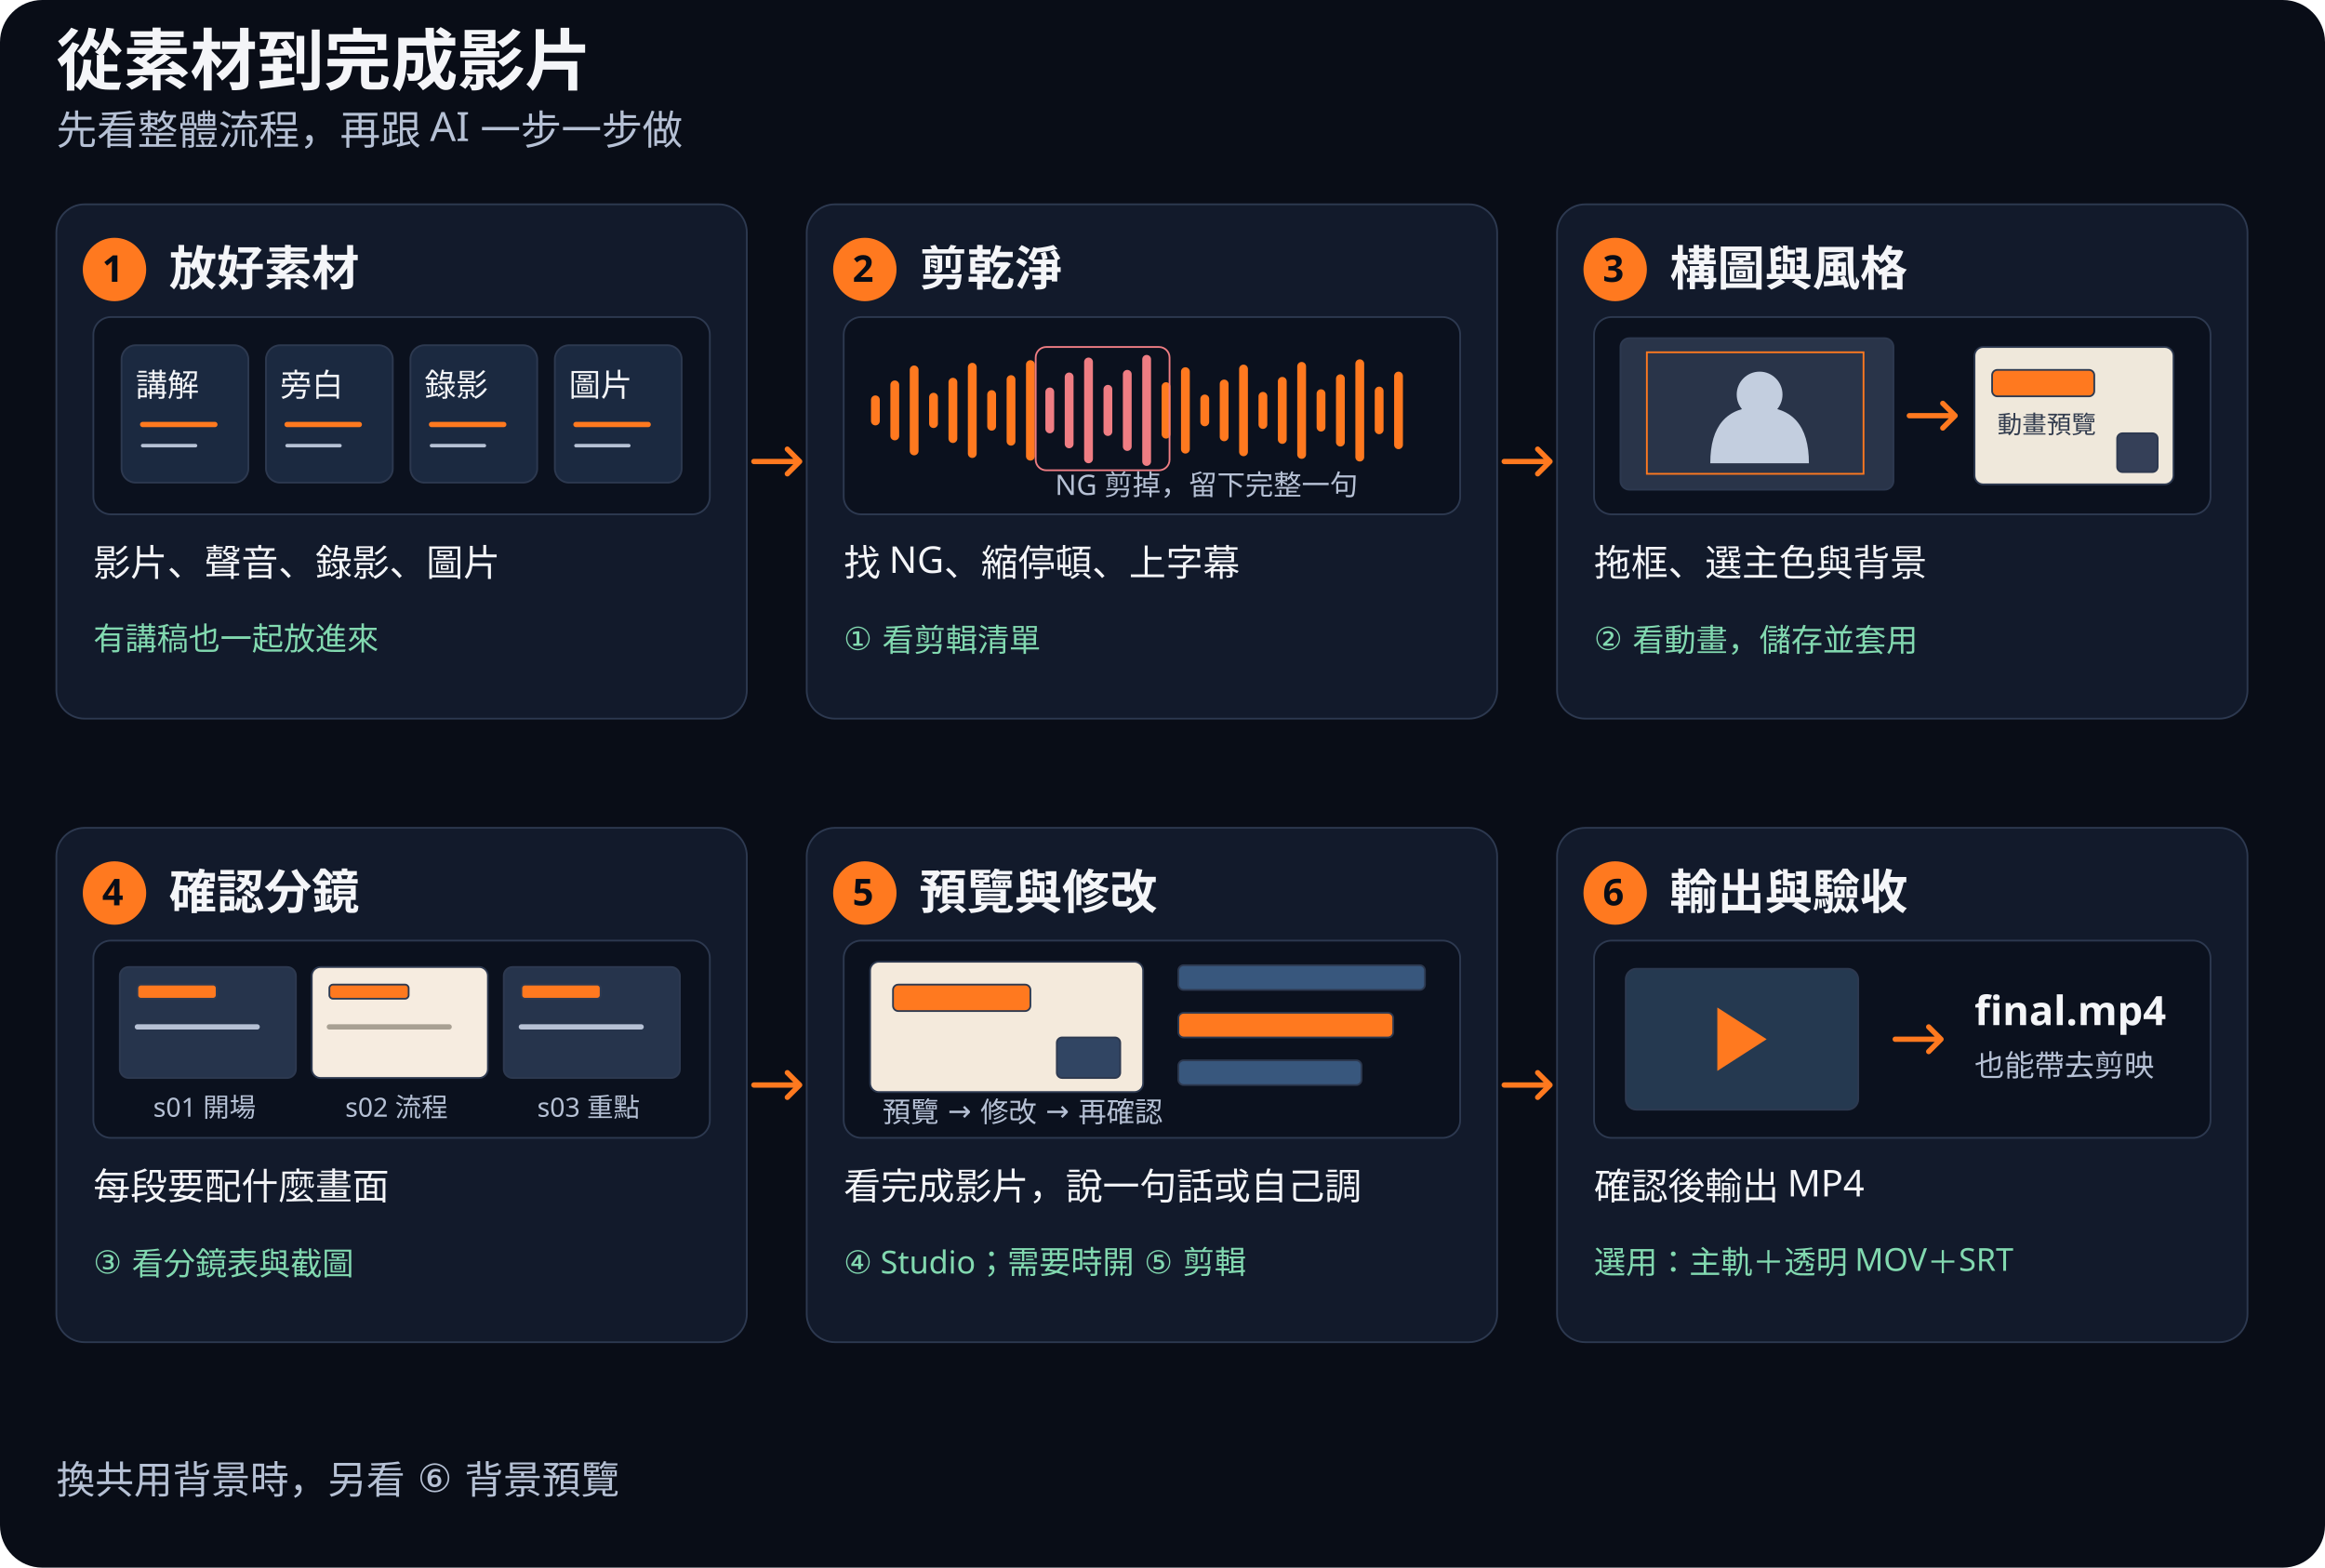
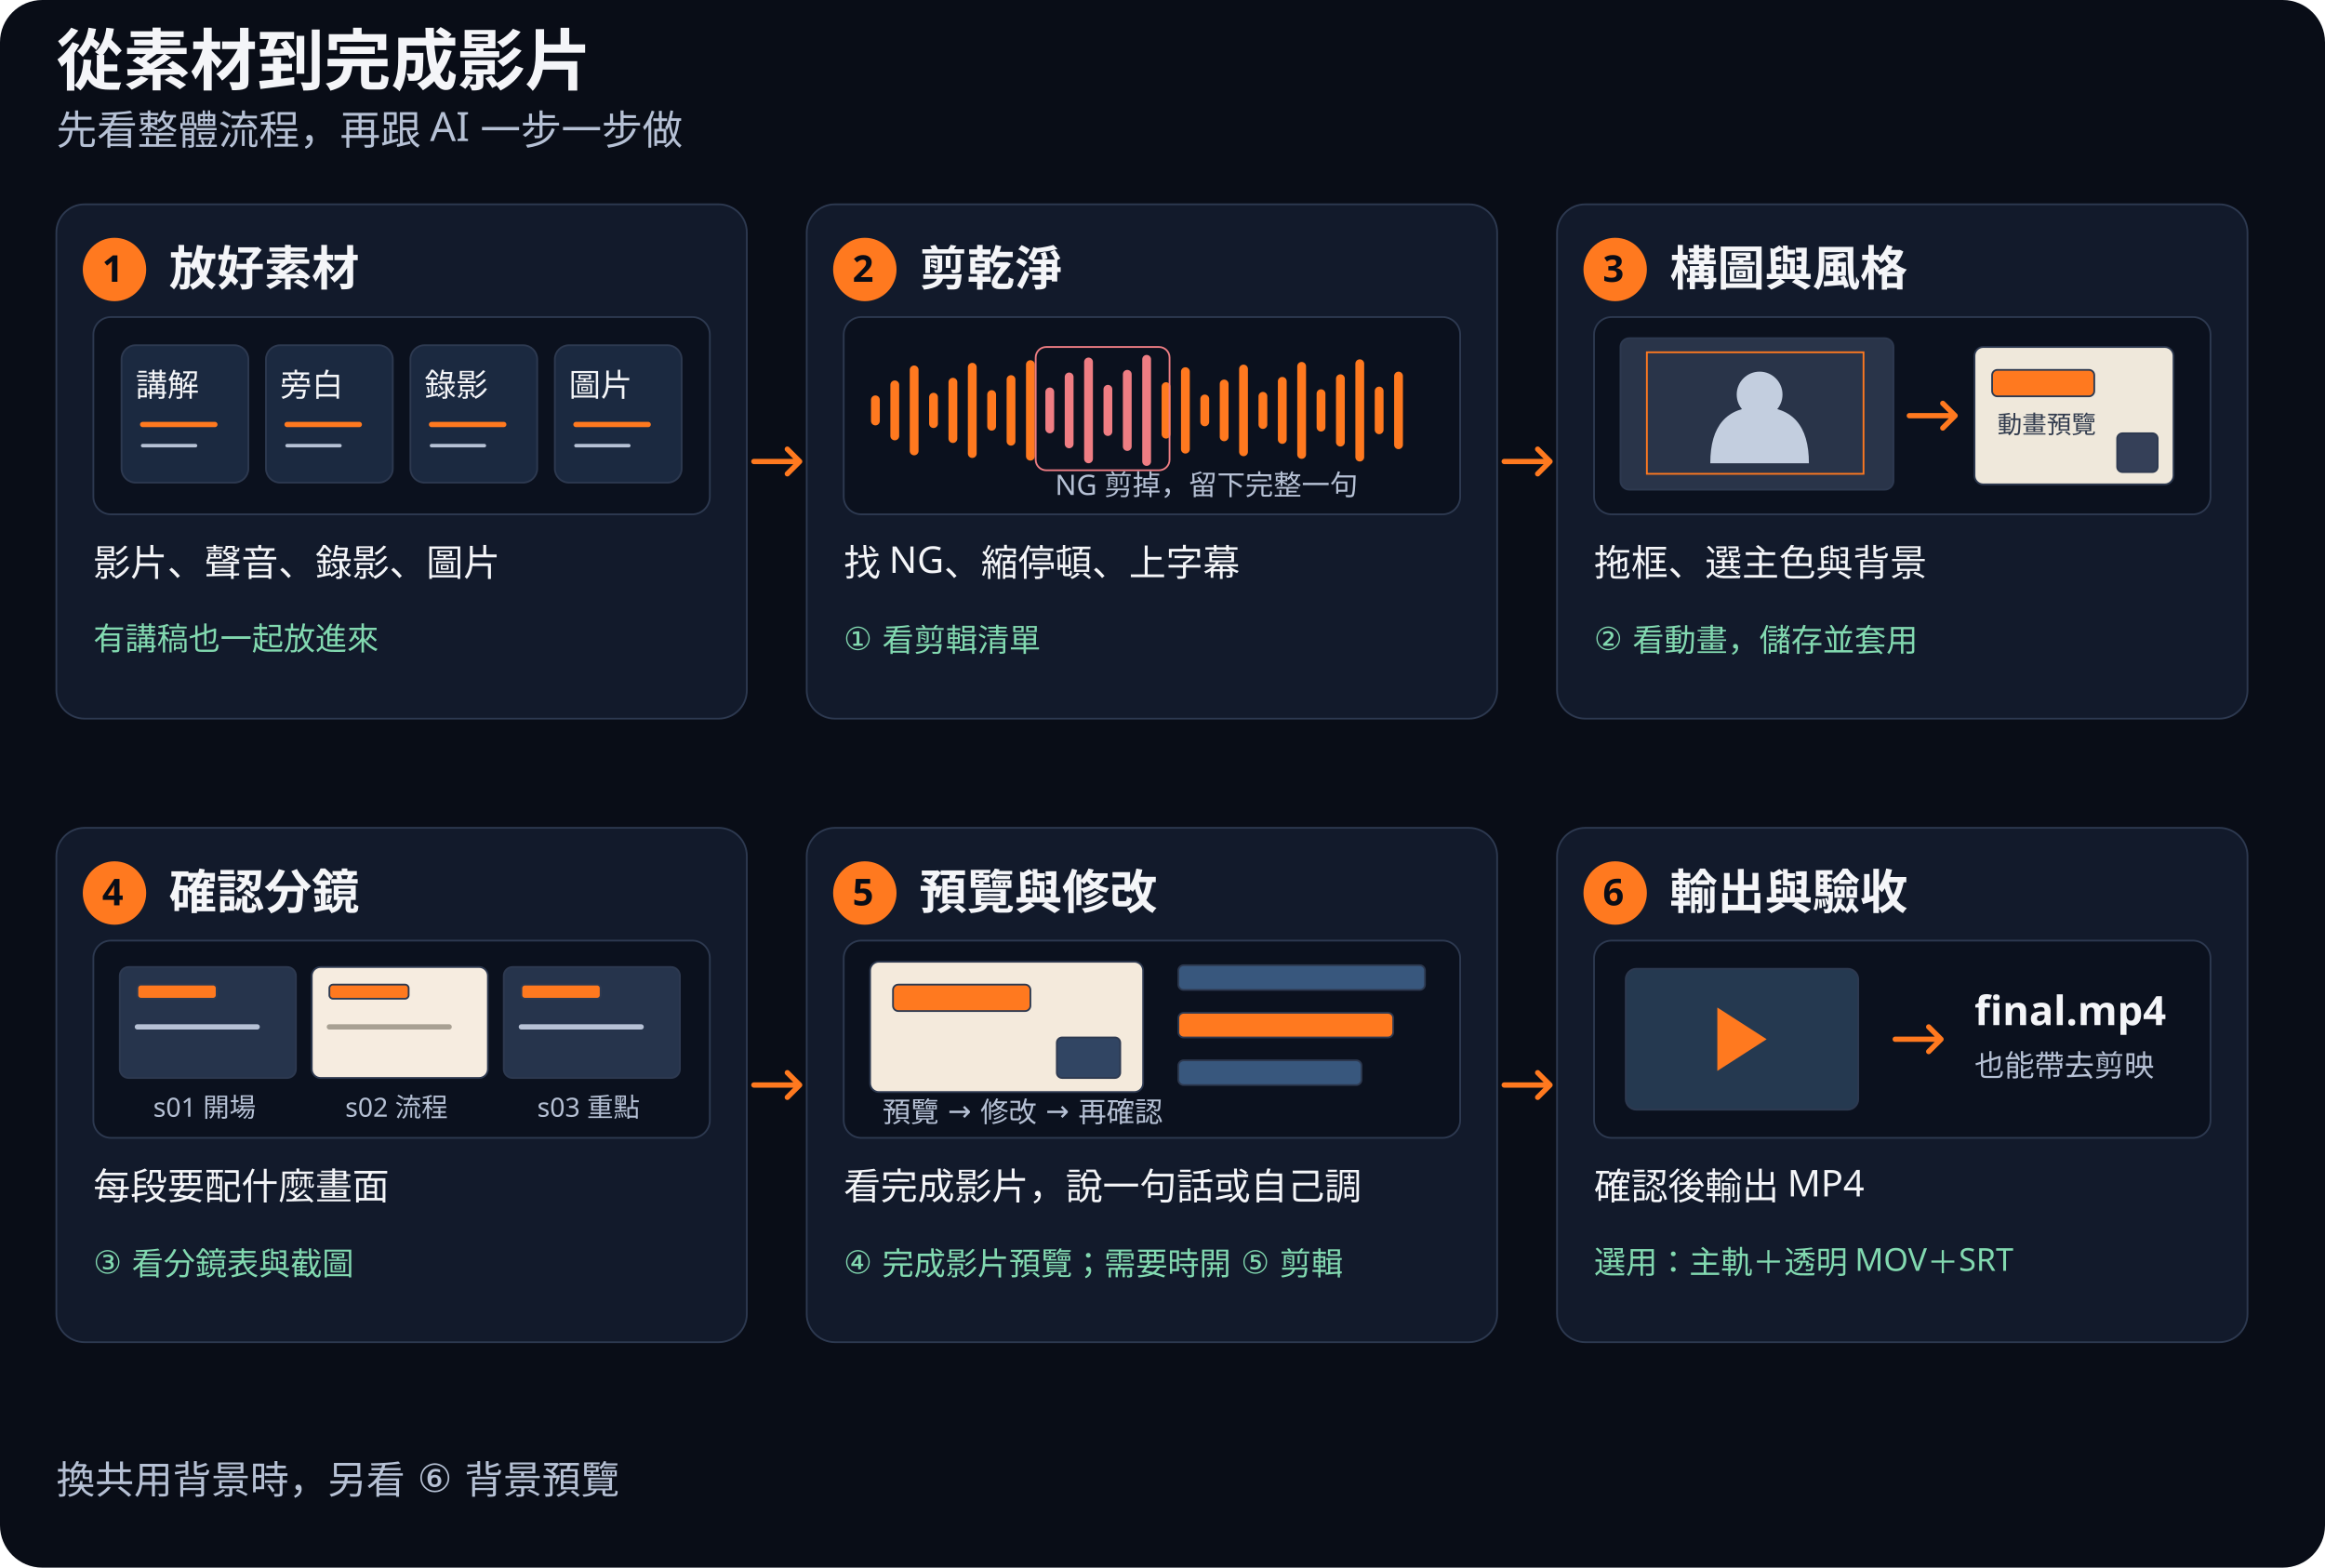
<svg xmlns="http://www.w3.org/2000/svg" width="1320" height="890" viewBox="0 0 1320 890" role="img" aria-labelledby="title">
  <rect width="100%" height="100%" rx="24" fill="#090D17" />
  <g font-family="Noto Sans TC, PingFang TC, Microsoft JhengHei, sans-serif">
    <text x="32" y="48" font-size="38" fill="#F4F5F8" font-weight="800">從素材到完成影片</text>
    <text x="32" y="82" font-size="23" fill="#B6C1D5" font-weight="500">先看整體流程，再跟 AI 一步一步做</text>
    <rect x="32" y="116" width="392" height="292" rx="16" fill="#121A2B" stroke="#2D3950" />
    <circle cx="65" cy="153" r="18" fill="#FF791F" />
    <text x="58" y="160" font-size="21" fill="#090D17" font-weight="800">1</text>
    <text x="96" y="162" font-size="27" fill="#F4F5F8" font-weight="800">放好素材</text>
    <rect x="53" y="180" width="350" height="112" rx="10" fill="#0B111E" stroke="#2D3950" />
    <rect x="69" y="196" width="72" height="78" rx="8" fill="#1B2940" stroke="#2D3950" />
    <text x="77" y="225" font-size="18" fill="#F4F5F8" font-weight="500">講解</text>
    <path d="M81 241L122 241" fill="none" stroke="#FF791F" stroke-width="3" stroke-linecap="round" />
    <path d="M81 253L111 253" fill="none" stroke="#B6C1D5" stroke-width="2" stroke-linecap="round" />
    <rect x="151" y="196" width="72" height="78" rx="8" fill="#1B2940" stroke="#2D3950" />
    <text x="159" y="225" font-size="18" fill="#F4F5F8" font-weight="500">旁白</text>
    <path d="M163 241L204 241" fill="none" stroke="#FF791F" stroke-width="3" stroke-linecap="round" />
    <path d="M163 253L193 253" fill="none" stroke="#B6C1D5" stroke-width="2" stroke-linecap="round" />
    <rect x="233" y="196" width="72" height="78" rx="8" fill="#1B2940" stroke="#2D3950" />
    <text x="241" y="225" font-size="18" fill="#F4F5F8" font-weight="500">錄影</text>
    <path d="M245 241L286 241" fill="none" stroke="#FF791F" stroke-width="3" stroke-linecap="round" />
    <path d="M245 253L275 253" fill="none" stroke="#B6C1D5" stroke-width="2" stroke-linecap="round" />
    <rect x="315" y="196" width="72" height="78" rx="8" fill="#1B2940" stroke="#2D3950" />
    <text x="323" y="225" font-size="18" fill="#F4F5F8" font-weight="500">圖片</text>
    <path d="M327 241L368 241" fill="none" stroke="#FF791F" stroke-width="3" stroke-linecap="round" />
    <path d="M327 253L357 253" fill="none" stroke="#B6C1D5" stroke-width="2" stroke-linecap="round" />
    <text x="53" y="327" font-size="21" fill="#F4F5F8" font-weight="500">影片、聲音、錄影、圖片</text>
    <text x="53" y="369" font-size="18" fill="#82D9B0" font-weight="500">有講稿也一起放進來</text>
    <path d="M428 262h26m-7-7 7 7-7 7" fill="none" stroke="#FF791F" stroke-width="3" stroke-linecap="round" stroke-linejoin="round" />
    <rect x="458" y="116" width="392" height="292" rx="16" fill="#121A2B" stroke="#2D3950" />
    <circle cx="491" cy="153" r="18" fill="#FF791F" />
    <text x="484" y="160" font-size="21" fill="#090D17" font-weight="800">2</text>
    <text x="522" y="162" font-size="27" fill="#F4F5F8" font-weight="800">剪乾淨</text>
    <rect x="479" y="180" width="350" height="112" rx="10" fill="#0B111E" stroke="#2D3950" />
    <path d="M497 227L497 239" fill="none" stroke="#FF791F" stroke-width="5" stroke-linecap="round" />
    <path d="M508 218.5L508 247.5" fill="none" stroke="#FF791F" stroke-width="5" stroke-linecap="round" />
    <path d="M519 210L519 256" fill="none" stroke="#FF791F" stroke-width="5" stroke-linecap="round" />
    <path d="M530 225.5L530 240.5" fill="none" stroke="#FF791F" stroke-width="5" stroke-linecap="round" />
    <path d="M541 217L541 249" fill="none" stroke="#FF791F" stroke-width="5" stroke-linecap="round" />
    <path d="M552 208.5L552 257.5" fill="none" stroke="#FF791F" stroke-width="5" stroke-linecap="round" />
    <path d="M563 224L563 242" fill="none" stroke="#FF791F" stroke-width="5" stroke-linecap="round" />
    <path d="M574 215.5L574 250.5" fill="none" stroke="#FF791F" stroke-width="5" stroke-linecap="round" />
    <path d="M585 207L585 259" fill="none" stroke="#FF791F" stroke-width="5" stroke-linecap="round" />
    <path d="M596 222.5L596 243.5" fill="none" stroke="#EF7D83" stroke-width="5" stroke-linecap="round" />
    <path d="M607 214L607 252" fill="none" stroke="#EF7D83" stroke-width="5" stroke-linecap="round" />
    <path d="M618 205.5L618 260.5" fill="none" stroke="#EF7D83" stroke-width="5" stroke-linecap="round" />
    <path d="M629 221L629 245" fill="none" stroke="#EF7D83" stroke-width="5" stroke-linecap="round" />
    <path d="M640 212.5L640 253.5" fill="none" stroke="#EF7D83" stroke-width="5" stroke-linecap="round" />
    <path d="M651 204L651 262" fill="none" stroke="#EF7D83" stroke-width="5" stroke-linecap="round" />
    <path d="M662 219.5L662 246.5" fill="none" stroke="#FF791F" stroke-width="5" stroke-linecap="round" />
    <path d="M673 211L673 255" fill="none" stroke="#FF791F" stroke-width="5" stroke-linecap="round" />
    <path d="M684 226.5L684 239.5" fill="none" stroke="#FF791F" stroke-width="5" stroke-linecap="round" />
    <path d="M695 218L695 248" fill="none" stroke="#FF791F" stroke-width="5" stroke-linecap="round" />
    <path d="M706 209.5L706 256.5" fill="none" stroke="#FF791F" stroke-width="5" stroke-linecap="round" />
    <path d="M717 225L717 241" fill="none" stroke="#FF791F" stroke-width="5" stroke-linecap="round" />
    <path d="M728 216.5L728 249.5" fill="none" stroke="#FF791F" stroke-width="5" stroke-linecap="round" />
    <path d="M739 208L739 258" fill="none" stroke="#FF791F" stroke-width="5" stroke-linecap="round" />
    <path d="M750 223.5L750 242.5" fill="none" stroke="#FF791F" stroke-width="5" stroke-linecap="round" />
    <path d="M761 215L761 251" fill="none" stroke="#FF791F" stroke-width="5" stroke-linecap="round" />
    <path d="M772 206.5L772 259.5" fill="none" stroke="#FF791F" stroke-width="5" stroke-linecap="round" />
    <path d="M783 222L783 244" fill="none" stroke="#FF791F" stroke-width="5" stroke-linecap="round" />
    <path d="M794 213.5L794 252.5" fill="none" stroke="#FF791F" stroke-width="5" stroke-linecap="round" />
    <rect x="588" y="197" width="76" height="70" rx="6" fill="none" stroke="#EF7D83" />
    <text x="599" y="281" font-size="16" fill="#B6C1D5" font-weight="500">NG 剪掉，留下完整一句</text>
    <text x="479" y="327" font-size="21" fill="#F4F5F8" font-weight="500">找 NG、縮停頓、上字幕</text>
    <text x="479" y="369" font-size="18" fill="#82D9B0" font-weight="500">① 看剪輯清單</text>
    <path d="M854 262h26m-7-7 7 7-7 7" fill="none" stroke="#FF791F" stroke-width="3" stroke-linecap="round" stroke-linejoin="round" />
    <rect x="884" y="116" width="392" height="292" rx="16" fill="#121A2B" stroke="#2D3950" />
    <circle cx="917" cy="153" r="18" fill="#FF791F" />
    <text x="910" y="160" font-size="21" fill="#090D17" font-weight="800">3</text>
    <text x="948" y="162" font-size="27" fill="#F4F5F8" font-weight="800">構圖與風格</text>
    <rect x="905" y="180" width="350" height="112" rx="10" fill="#0B111E" stroke="#2D3950" />
    <rect x="920" y="192" width="155" height="86" rx="5" fill="#293449" stroke="#2D3950" />
    <rect x="935" y="200" width="123" height="69" rx="0" fill="none" stroke="#FF791F" />
    <circle cx="999" cy="224" r="13" fill="#C3CEDF" />
    <path d="M971 263q0-32 28-32t28 32" fill="#C3CEDF" />
    <path d="M1084 236h26m-7-7 7 7-7 7" fill="none" stroke="#FF791F" stroke-width="3" stroke-linecap="round" stroke-linejoin="round" />
    <rect x="1121" y="197" width="113" height="78" rx="5" fill="#EFE8DB" stroke="#2D3950" />
    <rect x="1131" y="210" width="58" height="15" rx="3" fill="#FF791F" stroke="#2D3950" />
    <rect x="1202" y="246" width="23" height="22" rx="3" fill="#354058" stroke="#2D3950" />
    <text x="1134" y="246" font-size="14" fill="#323C4E" font-weight="500">動畫預覽</text>
    <text x="905" y="327" font-size="21" fill="#F4F5F8" font-weight="500">拖框、選主色與背景</text>
    <text x="905" y="369" font-size="18" fill="#82D9B0" font-weight="500">② 看動畫，儲存並套用</text>
    <rect x="32" y="470" width="392" height="292" rx="16" fill="#121A2B" stroke="#2D3950" />
    <circle cx="65" cy="507" r="18" fill="#FF791F" />
    <text x="58" y="514" font-size="21" fill="#090D17" font-weight="800">4</text>
    <text x="96" y="516" font-size="27" fill="#F4F5F8" font-weight="800">確認分鏡</text>
    <rect x="53" y="534" width="350" height="112" rx="10" fill="#0B111E" stroke="#2D3950" />
    <rect x="68" y="549" width="100" height="63" rx="5" fill="#26344C" stroke="#2D3950" />
    <rect x="78" y="559" width="45" height="8" rx="2" fill="#FF791F" stroke="#2D3950" />
    <path d="M78 583L146 583" fill="none" stroke="#B6C1D5" stroke-width="3" stroke-linecap="round" />
    <text x="87" y="634" font-size="15" fill="#B6C1D5" font-weight="500">s01 開場</text>
    <rect x="177" y="549" width="100" height="63" rx="5" fill="#F6ECE0" stroke="#2D3950" />
    <rect x="187" y="559" width="45" height="8" rx="2" fill="#FF791F" stroke="#2D3950" />
    <path d="M187 583L255 583" fill="none" stroke="#A8A093" stroke-width="3" stroke-linecap="round" />
    <text x="196" y="634" font-size="15" fill="#B6C1D5" font-weight="500">s02 流程</text>
    <rect x="286" y="549" width="100" height="63" rx="5" fill="#26344C" stroke="#2D3950" />
    <rect x="296" y="559" width="45" height="8" rx="2" fill="#FF791F" stroke="#2D3950" />
    <path d="M296 583L364 583" fill="none" stroke="#B6C1D5" stroke-width="3" stroke-linecap="round" />
    <text x="305" y="634" font-size="15" fill="#B6C1D5" font-weight="500">s03 重點</text>
    <text x="53" y="681" font-size="21" fill="#F4F5F8" font-weight="500">每段要配什麼畫面</text>
    <text x="53" y="723" font-size="18" fill="#82D9B0" font-weight="500">③ 看分鏡表與截圖</text>
    <path d="M428 616h26m-7-7 7 7-7 7" fill="none" stroke="#FF791F" stroke-width="3" stroke-linecap="round" stroke-linejoin="round" />
    <rect x="458" y="470" width="392" height="292" rx="16" fill="#121A2B" stroke="#2D3950" />
    <circle cx="491" cy="507" r="18" fill="#FF791F" />
    <text x="484" y="514" font-size="21" fill="#090D17" font-weight="800">5</text>
    <text x="522" y="516" font-size="27" fill="#F4F5F8" font-weight="800">預覽與修改</text>
    <rect x="479" y="534" width="350" height="112" rx="10" fill="#0B111E" stroke="#2D3950" />
    <rect x="494" y="546" width="155" height="74" rx="5" fill="#F4EADC" stroke="#2D3950" />
    <rect x="507" y="559" width="78" height="15" rx="3" fill="#FF791F" stroke="#2D3950" />
    <rect x="600" y="589" width="36" height="23" rx="3" fill="#314563" stroke="#2D3950" />
    <rect x="669" y="548" width="140" height="14" rx="3" fill="#38577D" stroke="#2D3950" />
    <rect x="669" y="575" width="122" height="14" rx="3" fill="#FF791F" stroke="#2D3950" />
    <rect x="669" y="602" width="104" height="14" rx="3" fill="#38577D" stroke="#2D3950" />
    <text x="501" y="637" font-size="16" fill="#B6C1D5" font-weight="500">預覽 → 修改 → 再確認</text>
    <text x="479" y="681" font-size="21" fill="#F4F5F8" font-weight="500">看完成影片，說一句話或自己調</text>
-     <text x="479" y="723" font-size="18" fill="#82D9B0" font-weight="500">④ Studio；需要時開 ⑤ 剪輯</text>
+     <text x="479" y="723" font-size="18" fill="#82D9B0" font-weight="500">④ 完成影片預覽；需要時開 ⑤ 剪輯</text>
    <path d="M854 616h26m-7-7 7 7-7 7" fill="none" stroke="#FF791F" stroke-width="3" stroke-linecap="round" stroke-linejoin="round" />
    <rect x="884" y="470" width="392" height="292" rx="16" fill="#121A2B" stroke="#2D3950" />
    <circle cx="917" cy="507" r="18" fill="#FF791F" />
    <text x="910" y="514" font-size="21" fill="#090D17" font-weight="800">6</text>
    <text x="948" y="516" font-size="27" fill="#F4F5F8" font-weight="800">輸出與驗收</text>
    <rect x="905" y="534" width="350" height="112" rx="10" fill="#0B111E" stroke="#2D3950" />
    <rect x="923" y="550" width="132" height="80" rx="6" fill="#253950" stroke="#2D3950" />
    <path d="M975 572l28 18-28 18z" fill="#FF791F" />
    <path d="M1076 590h26m-7-7 7 7-7 7" fill="none" stroke="#FF791F" stroke-width="3" stroke-linecap="round" stroke-linejoin="round" />
    <text x="1121" y="582" font-size="23" fill="#F4F5F8" font-weight="700">final.mp4</text>
    <text x="1121" y="611" font-size="17" fill="#B6C1D5" font-weight="500">也能帶去剪映</text>
    <text x="905" y="681" font-size="21" fill="#F4F5F8" font-weight="500">確認後輸出 MP4</text>
    <text x="905" y="723" font-size="18" fill="#82D9B0" font-weight="500">選用：主軌＋透明 MOV＋SRT</text>
    <text x="32" y="848" font-size="22" fill="#B6C1D5" font-weight="500">換共用背景時，另看 ⑥ 背景預覽</text>
  </g>
</svg>
